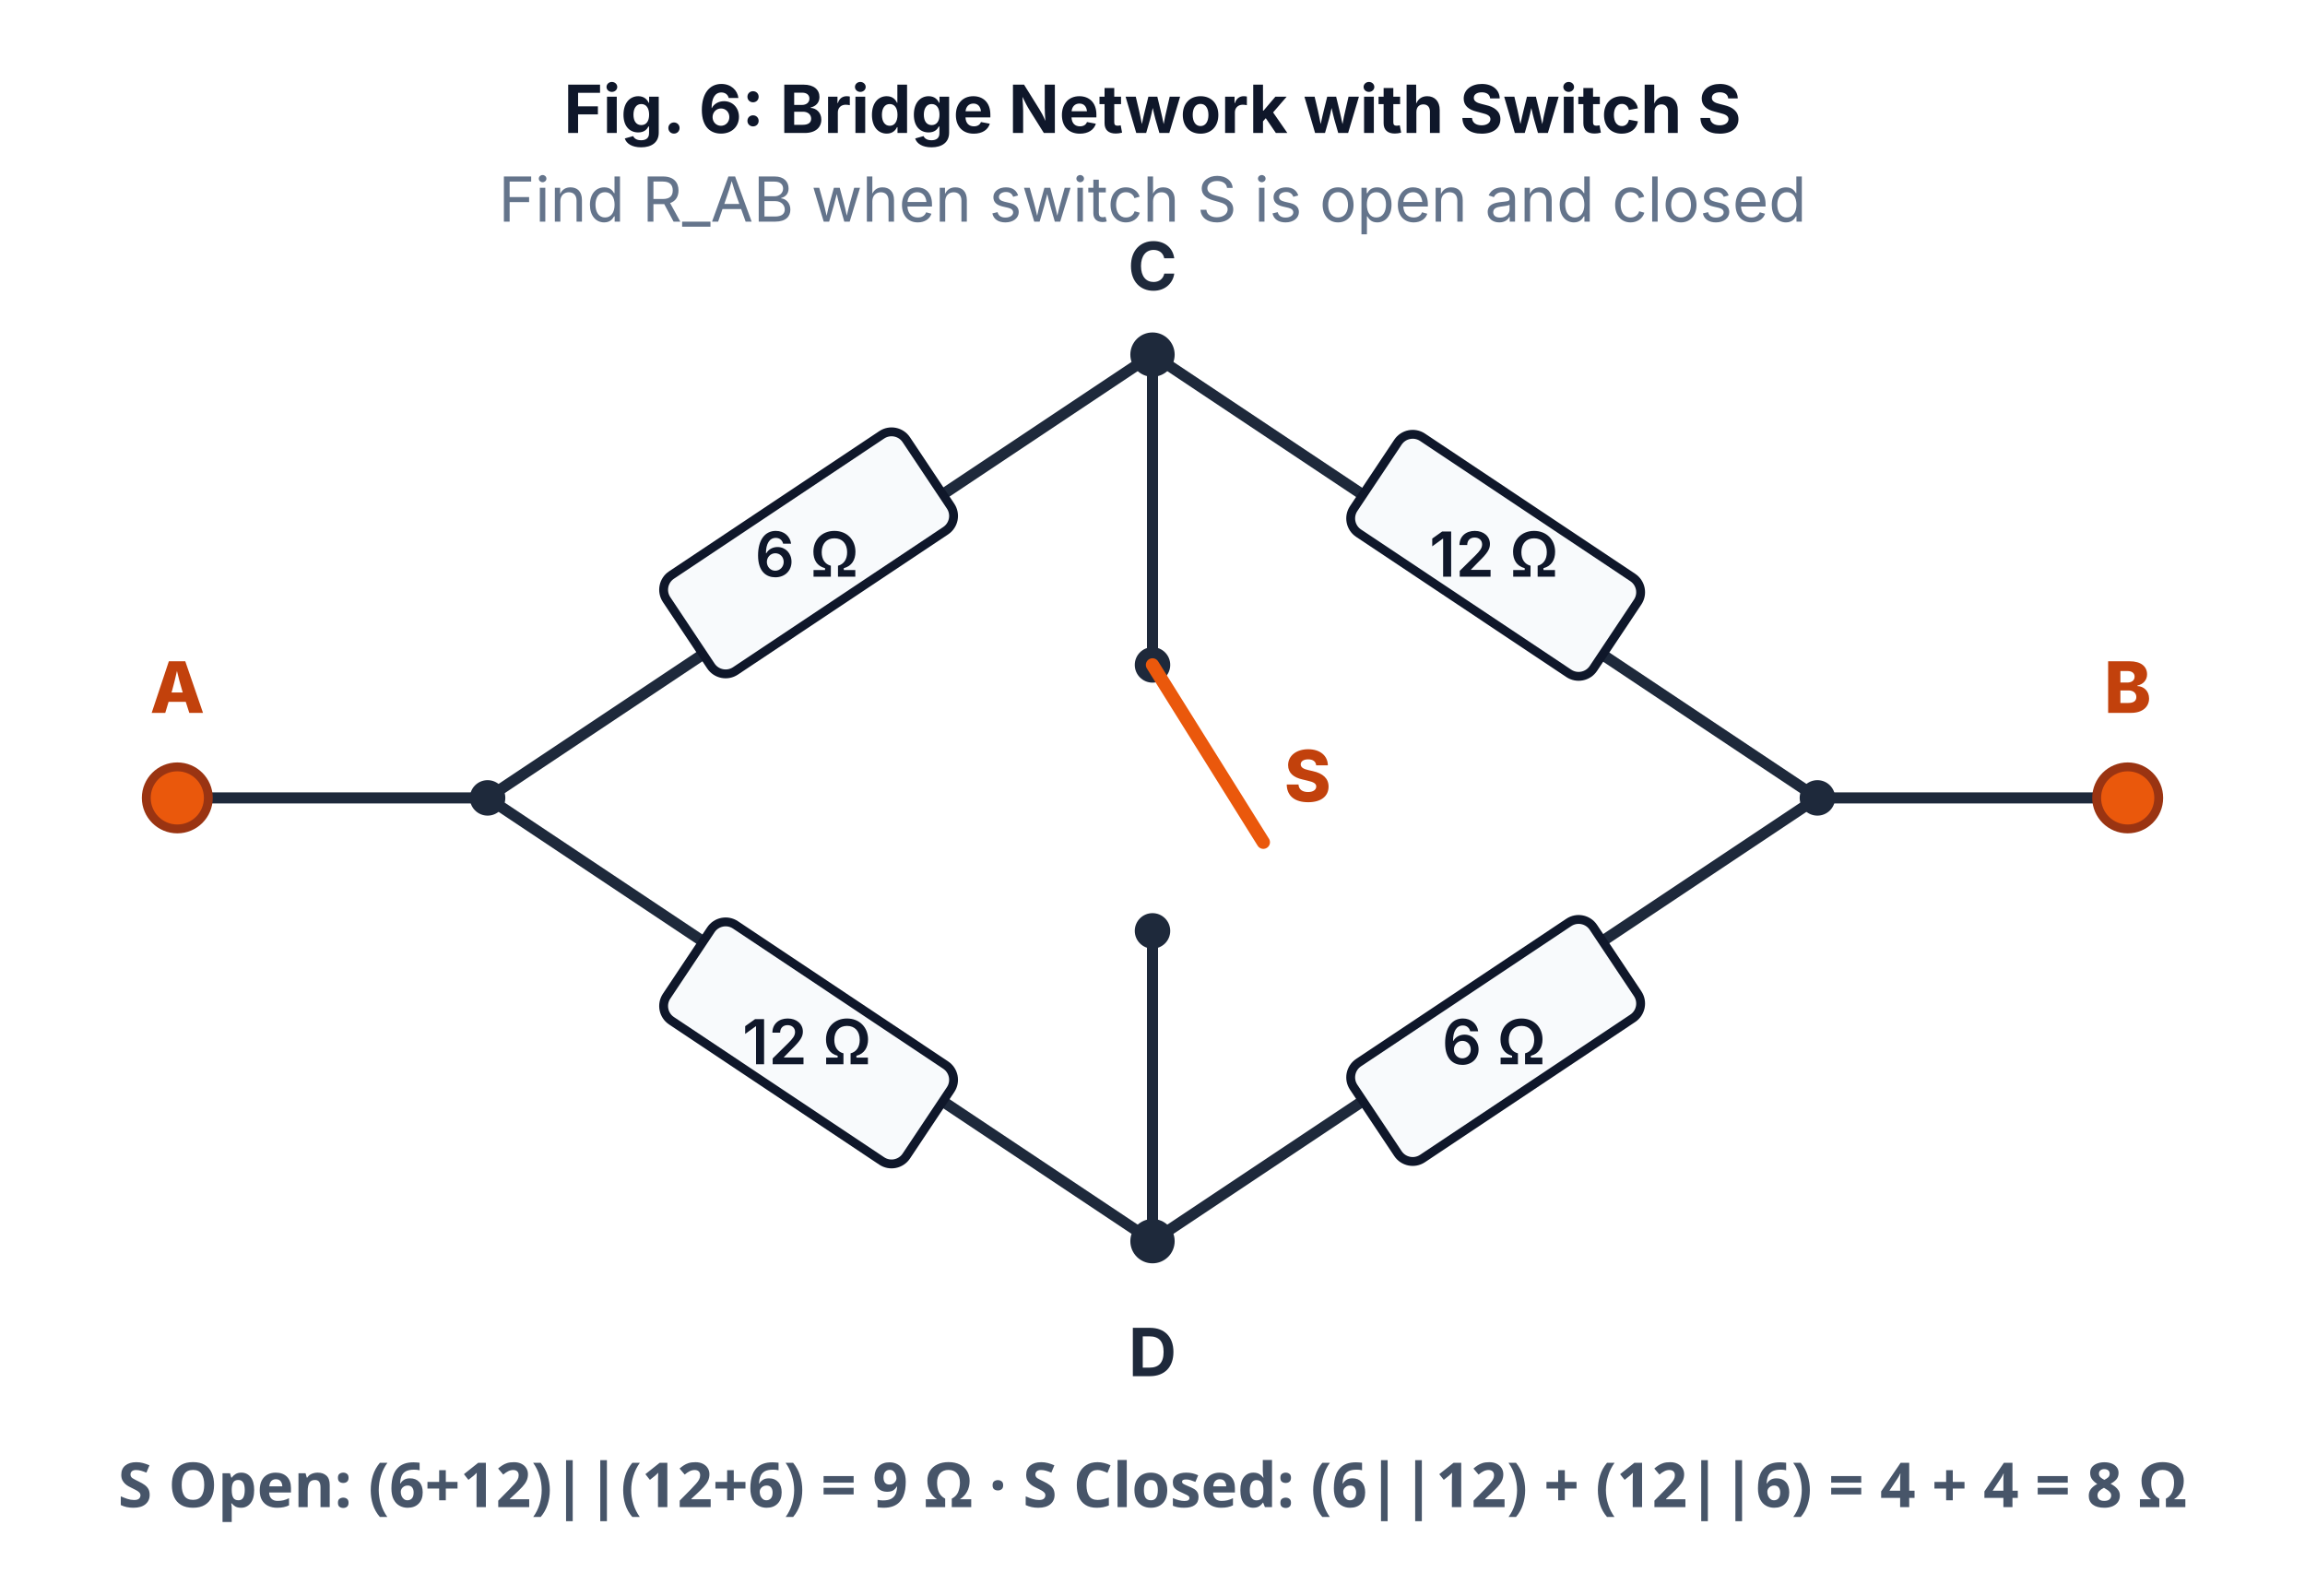
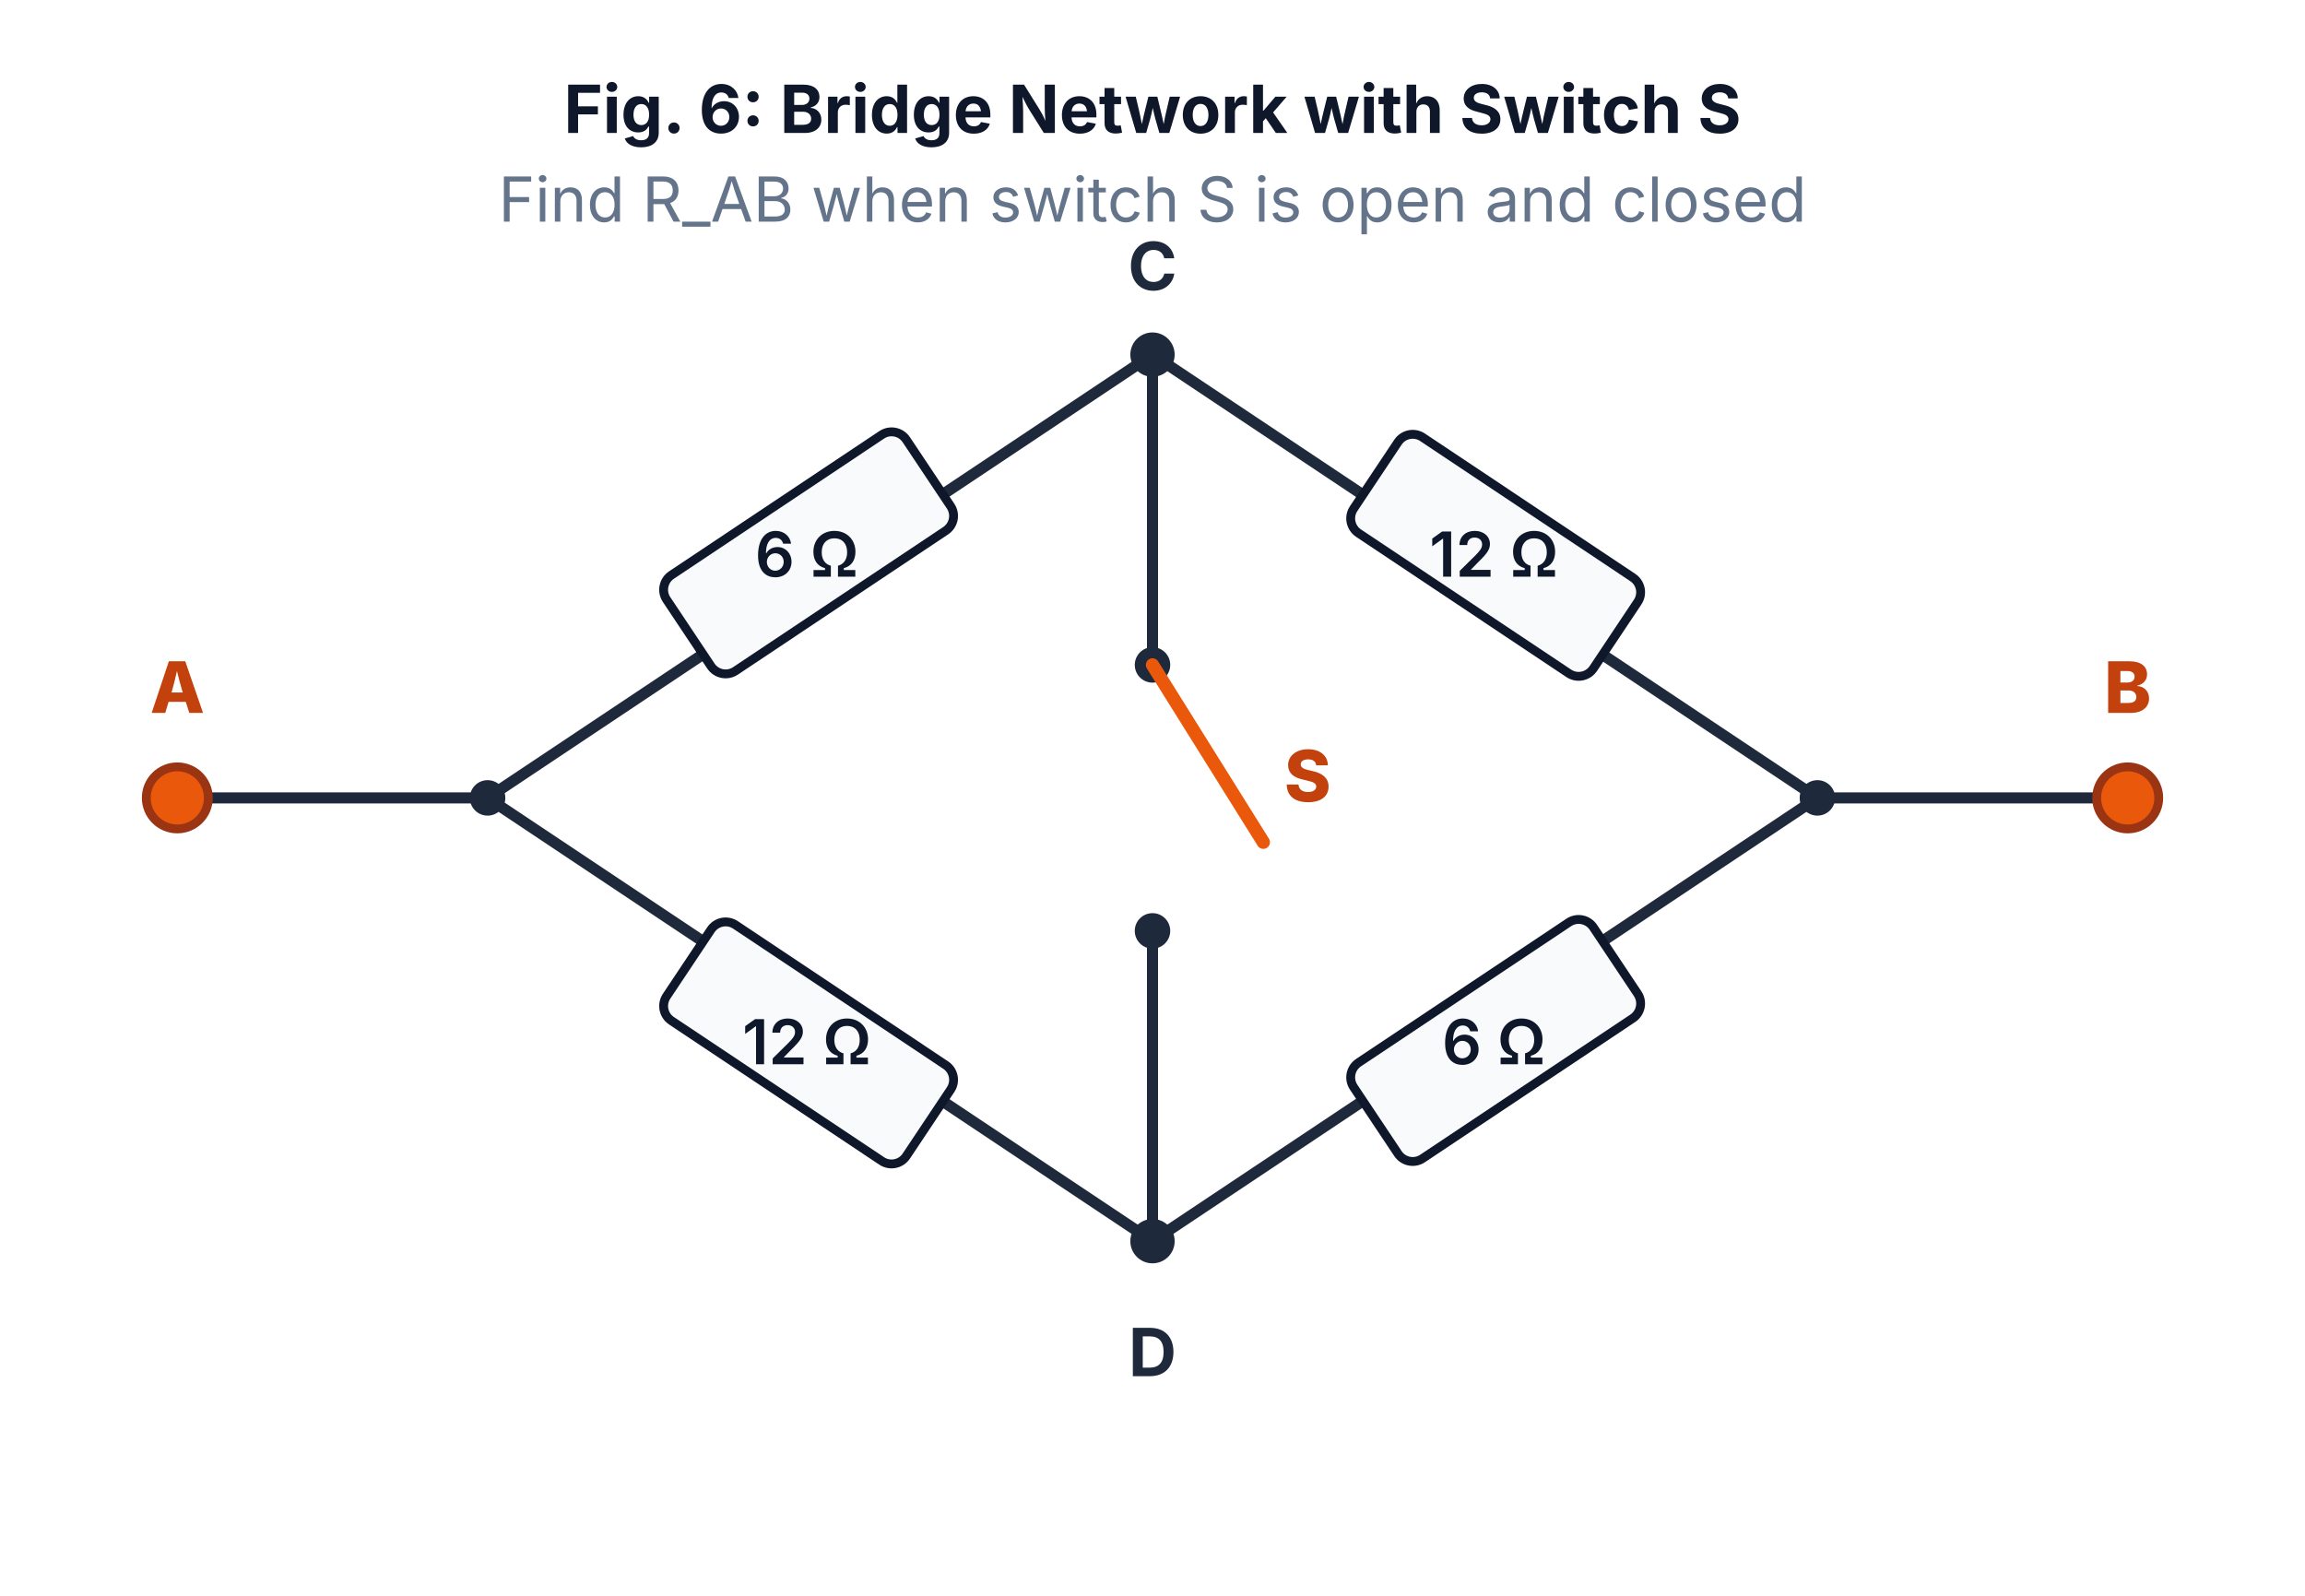
<svg xmlns="http://www.w3.org/2000/svg" viewBox="0 0 520 360" width="100%" height="100%" style="background:#ffffff; border:1.5px solid #cbd5e1; border-radius:10px;">
  <style>
    .wire { stroke: #1e293b; stroke-width: 2.5; stroke-linecap: round; stroke-linejoin: round; fill: none; }
    .dash-wire { stroke: #64748b; stroke-width: 2; stroke-dasharray: 5,4; fill: none; }
    .res-box { fill: #f8fafc; stroke: #0f172a; stroke-width: 2; rx: 4; }
    .res-lbl { font-family: system-ui, -apple-system, sans-serif; font-size: 14px; font-weight: 600; fill: #0f172a; text-anchor: middle; dominant-baseline: central; }
    .node-pt { fill: #1e293b; }
    .term-pt { fill: #ea580c; stroke: #9a3412; stroke-width: 2; }
    .term-lbl { font-family: system-ui, -apple-system, sans-serif; font-size: 16px; font-weight: 800; fill: #c2410c; text-anchor: middle; dominant-baseline: central; }
    .node-lbl { font-family: system-ui, -apple-system, sans-serif; font-size: 15px; font-weight: 700; fill: #1e293b; text-anchor: middle; dominant-baseline: central; }
    .diag-title { font-family: system-ui, -apple-system, sans-serif; font-size: 15px; font-weight: 700; fill: #0f172a; text-anchor: middle; }
    .diag-sub { font-family: system-ui, -apple-system, sans-serif; font-size: 14px; fill: #64748b; text-anchor: middle; }
  </style>
  <text x="260" y="30" class="diag-title">Fig. 6: Bridge Network with Switch S</text>
  <text x="260" y="50" class="diag-sub">Find R_AB when switch S is open and closed</text>
  <line x1="40" y1="180" x2="110" y2="180" class="wire" />
  <circle cx="40" cy="180" r="7" class="term-pt" />
  <text x="40" y="155" class="term-lbl">A</text>
  <circle cx="110" cy="180" r="4" class="node-pt" />
  <line x1="410" y1="180" x2="480" y2="180" class="wire" />
  <circle cx="480" cy="180" r="7" class="term-pt" />
  <text x="480" y="155" class="term-lbl">B</text>
  <circle cx="410" cy="180" r="4" class="node-pt" />
  <circle cx="260" cy="80" r="5" class="node-pt" />
  <text x="260" y="60" class="node-lbl">C</text>
  <circle cx="260" cy="280" r="5" class="node-pt" />
  <text x="260" y="305" class="node-lbl">D</text>
  <line x1="110" y1="180" x2="260" y2="80" class="wire" />
  <rect x="150" y="112" width="65" height="26" rx="4" class="res-box" transform="rotate(-33.7, 182, 125)" />
  <text x="182" y="125" class="res-lbl">6 Ω</text>
  <line x1="110" y1="180" x2="260" y2="280" class="wire" />
  <rect x="150" y="222" width="65" height="26" rx="4" class="res-box" transform="rotate(33.7, 182, 235)" />
  <text x="182" y="235" class="res-lbl">12 Ω</text>
  <line x1="260" y1="80" x2="260" y2="150" class="wire" />
  <circle cx="260" cy="150" r="4" class="node-pt" />
  <line x1="260" y1="150" x2="285" y2="190" class="wire" style="stroke:#ea580c; stroke-width:3;" />
  <circle cx="260" cy="210" r="4" class="node-pt" />
  <line x1="260" y1="210" x2="260" y2="280" class="wire" />
  <text x="295" y="175" class="term-lbl">S</text>
  <line x1="260" y1="80" x2="410" y2="180" class="wire" />
  <rect x="305" y="112" width="65" height="26" rx="4" class="res-box" transform="rotate(33.7, 337, 125)" />
  <text x="337" y="125" class="res-lbl">12 Ω</text>
  <line x1="260" y1="280" x2="410" y2="180" class="wire" />
  <rect x="305" y="222" width="65" height="26" rx="4" class="res-box" transform="rotate(-33.7, 337, 235)" />
  <text x="337" y="235" class="res-lbl">6 Ω</text>
-   <text x="260" y="340" font-family="system-ui, sans-serif" font-size="14" font-weight="600" fill="#475569" text-anchor="middle">S Open: (6+12)||(12+6) = 9 Ω · S Closed: (6||12) + (12||6) = 4 + 4 = 8 Ω</text>
</svg>
